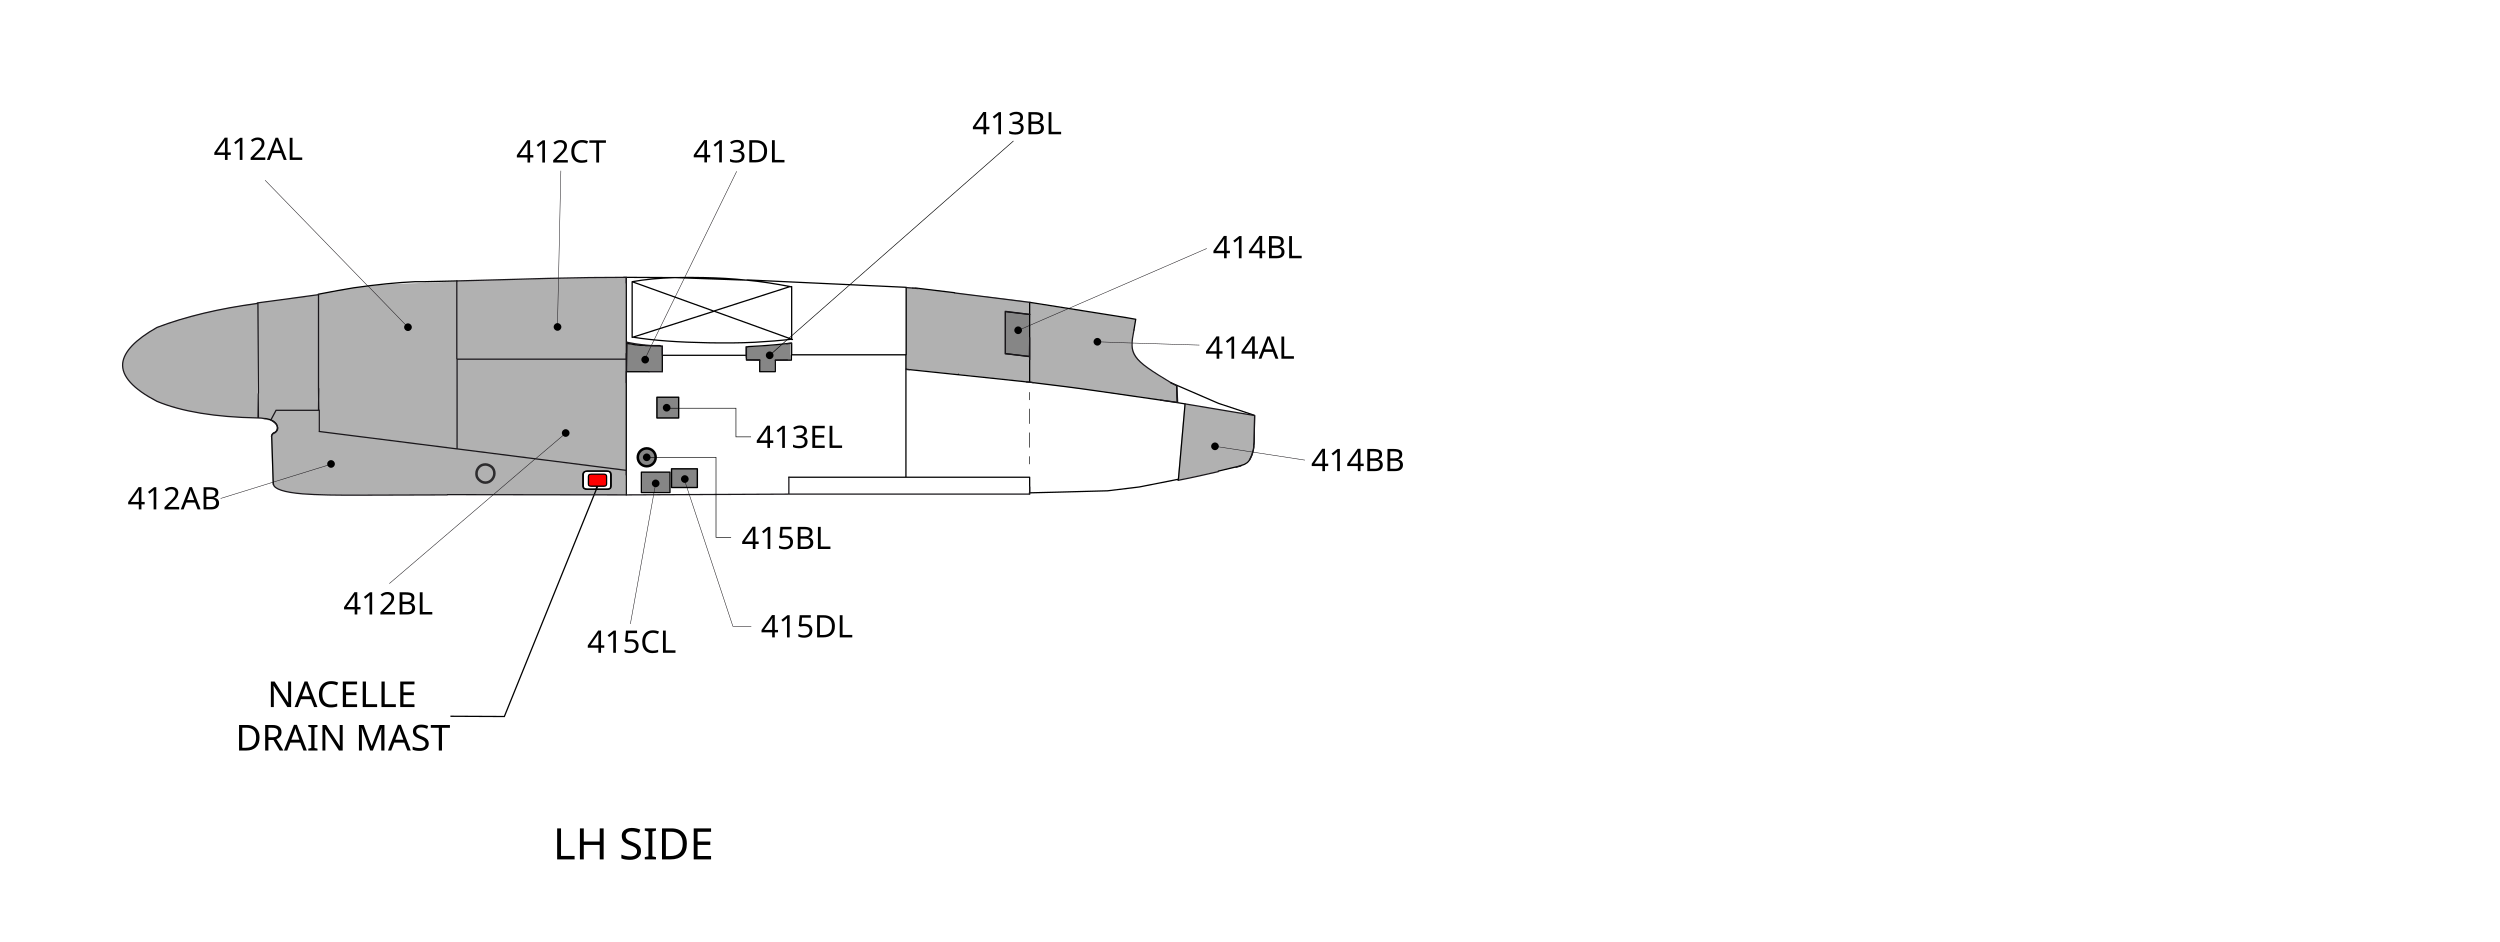
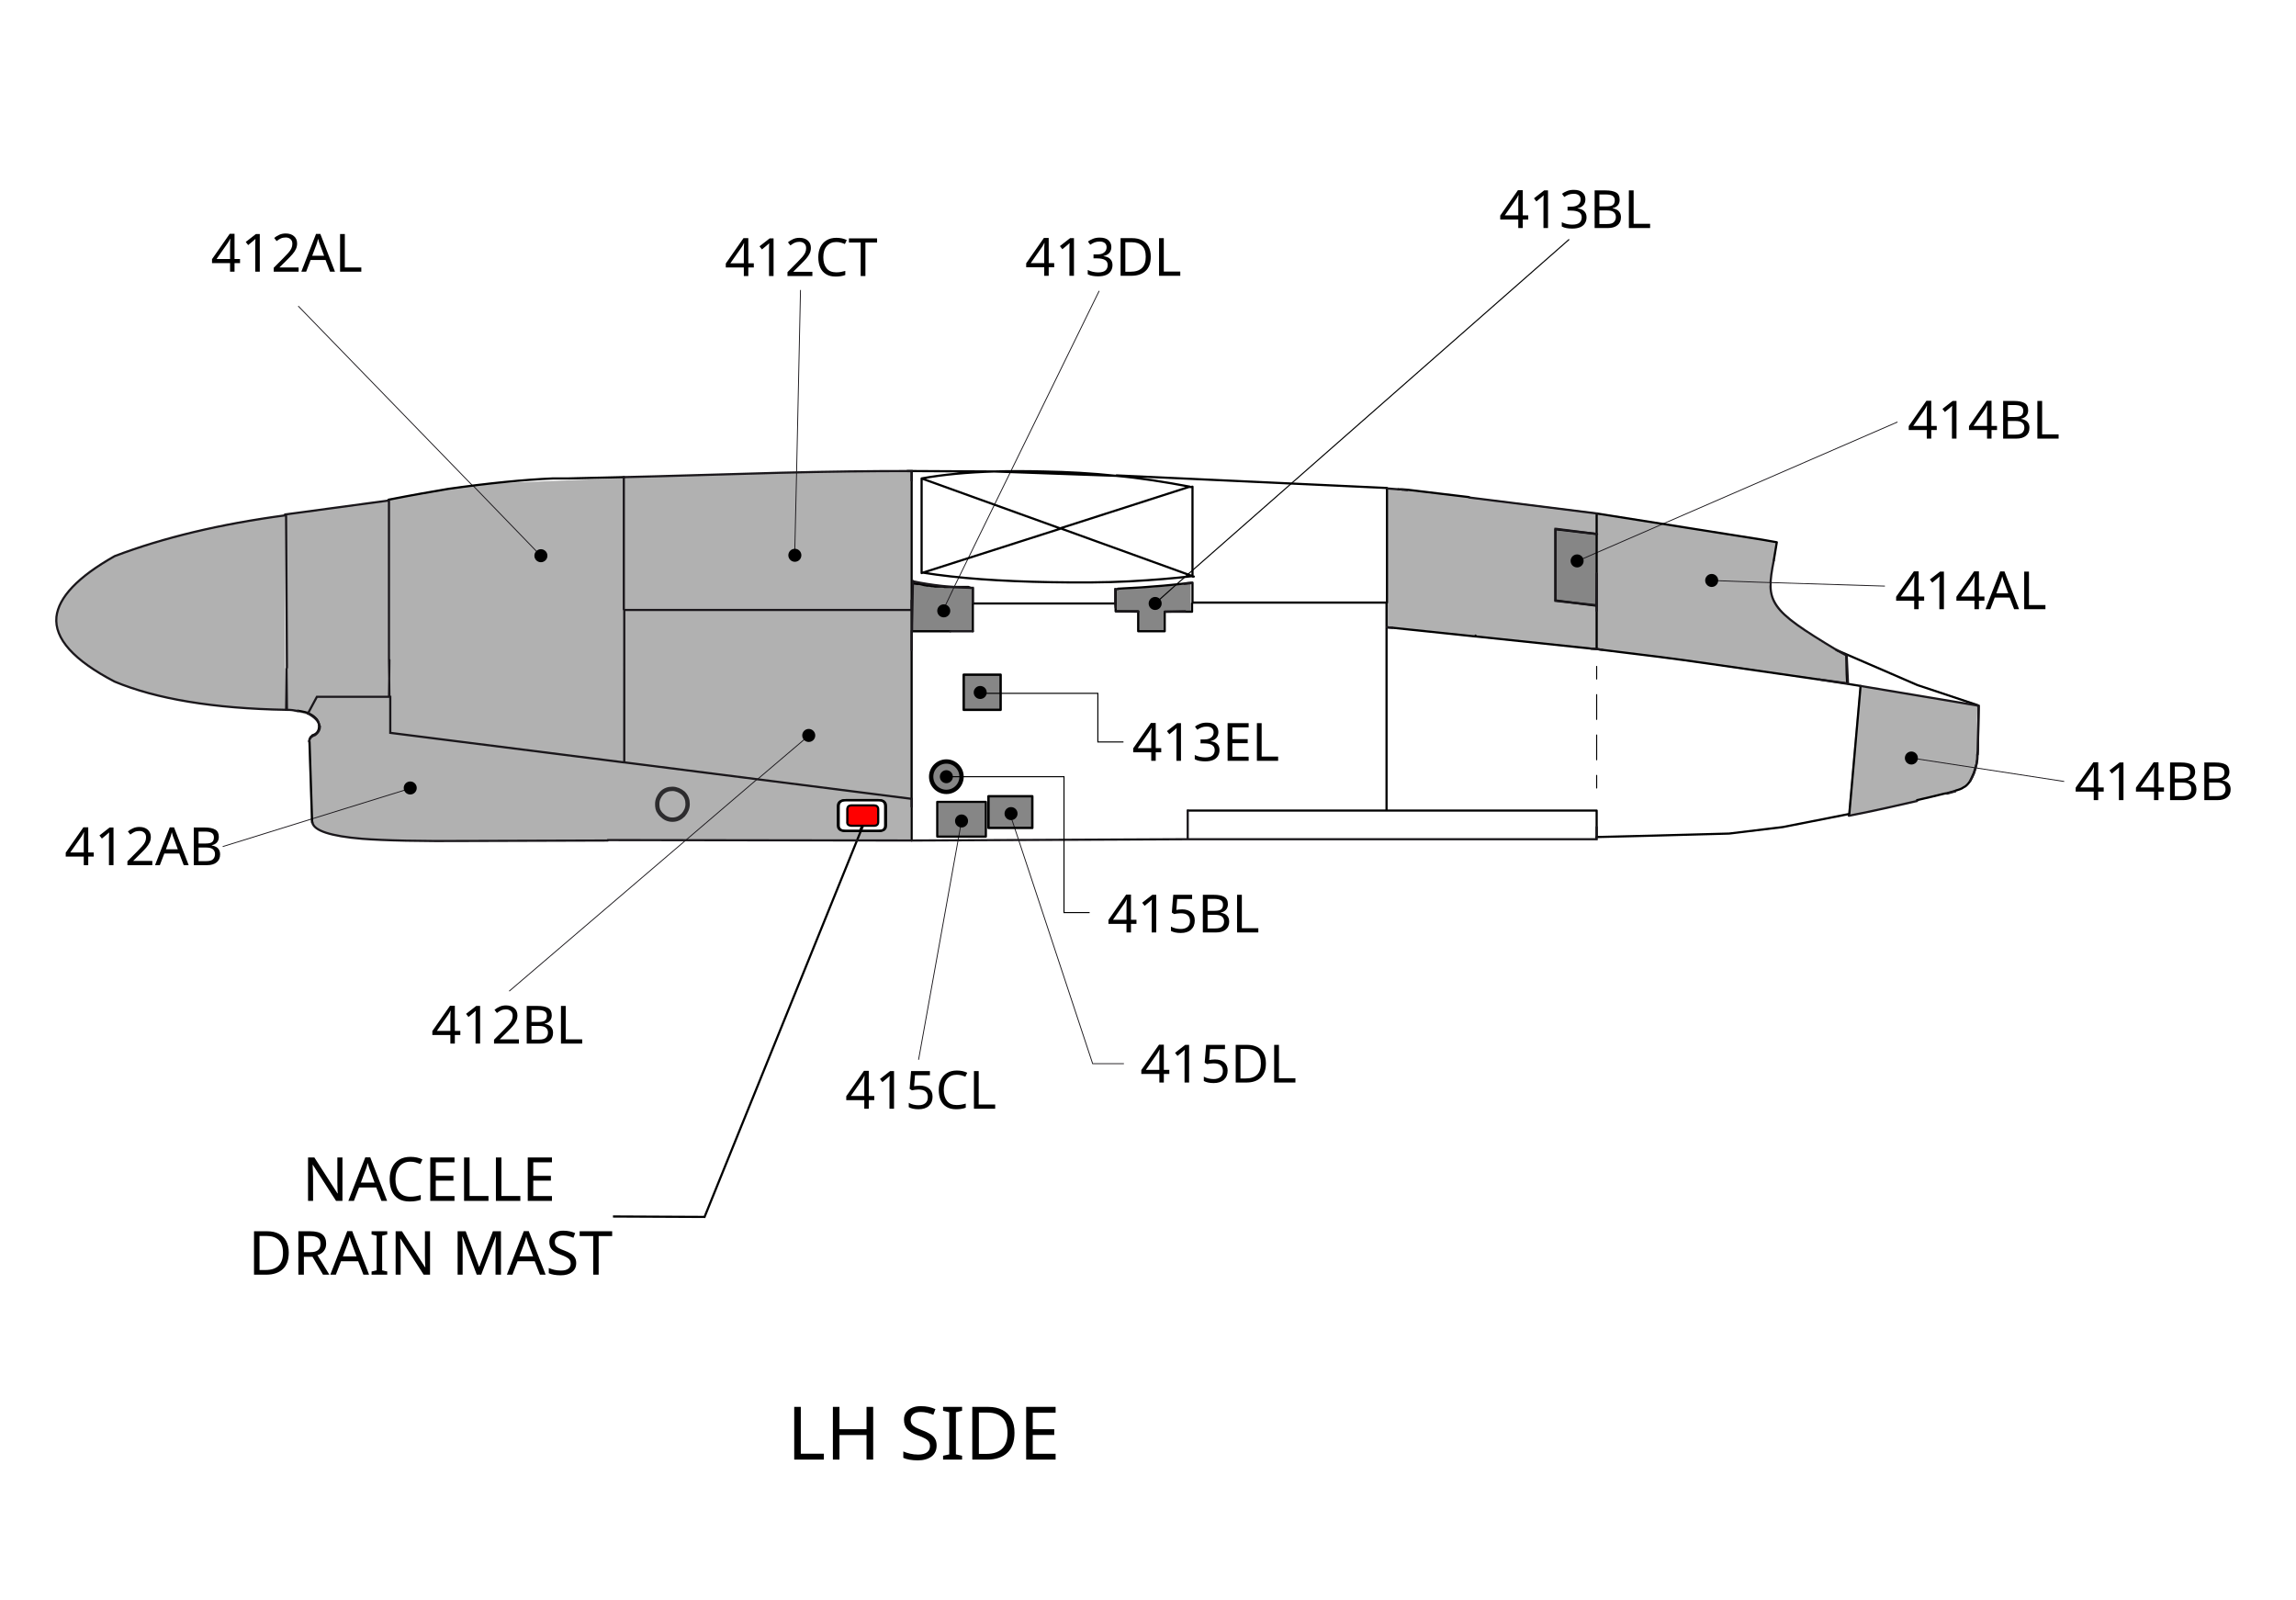
- <svg xmlns="http://www.w3.org/2000/svg" version="1.1" id="eng-lh-access" x="0px" y="0px" viewBox="0 0 978 368.5" style="enable-background:new 0 0 978 368.5;" xml:space="preserve">
-   <style type="text/css">
- 	.st0{fill-rule:evenodd;clip-rule:evenodd;fill:#B1B1B1;}
- 	.st1{fill-rule:evenodd;clip-rule:evenodd;fill:#868686;}
- 	.st2{fill:#868686;}
- 	.st3{fill:none;}
- 	.st4{fill:none;stroke:#1A171B;stroke-width:0.2;stroke-miterlimit:6.92;}
- 	.st5{font-family:'Tahoma';}
- 	.st6{font-size:12.135px;}
- 	.st7{fill-rule:evenodd;clip-rule:evenodd;fill:#FF0000;}
- 	.st8{fill:none;stroke:#000000;stroke-width:0.5;stroke-miterlimit:6.92;}
- 	.st9{font-size:14px;}
- 	.st10{fill:none;stroke:#000000;stroke-width:0.25;stroke-linecap:round;stroke-linejoin:round;stroke-miterlimit:3;}
- 	.st11{fill:none;stroke:#000000;stroke-width:0.5;stroke-linecap:round;stroke-linejoin:round;stroke-miterlimit:3;}
- 	.st12{fill:none;stroke:#1A171B;stroke-width:0.5;stroke-linecap:round;stroke-miterlimit:6.92;}
- 	.st13{fill:none;stroke:#000000;stroke-width:0.55;stroke-linecap:round;stroke-linejoin:round;stroke-miterlimit:3;}
- 	.st14{font-family:'Tahoma-Bold';}
- 	.st15{font-size:17px;}
- 	.st16{fill-rule:evenodd;clip-rule:evenodd;}
- 	.st17{fill:none;stroke:#2D2C2E;stroke-miterlimit:5;}
- 	.st18{fill:none;stroke:#000000;stroke-miterlimit:10;}
- 	.st19{fill:none;stroke:#000000;stroke-width:0.25;stroke-miterlimit:10;}
- </style>
+ <svg xmlns="http://www.w3.org/2000/svg" version="1.1" id="eng-lh-access" x="0px" y="0px" width="528.9px" height="368.5px" viewBox="0 0 528.9 368.5" style="enable-background:new 0 0 528.9 368.5;" xml:space="preserve">
  <g id="clp-hintergrund">
-     <path class="st0" d="M101,163.5l-0.4-45l23.9-3.2l-0.1,45.4h-16.6l-2.1,3.9c-1.5-0.4-2.4-0.6-2.8-0.6   C102.6,163.6,101.9,163.5,101,163.5z M48,142c0.5-4.5,4.9-9.2,13.4-14c11.3-4.3,24.4-7.4,39.2-9.4l0.1,44.9   C84,163.2,70.8,161,61.2,157C51.9,152,47.5,147,48,142z M178.6,175.6v-65.5L157,111c-4.4,0.1-8.8,0.4-13.1,0.9   c-6.6,0.7-13,1.8-19.2,3.2l0.1,45.4h0.1v8.3L178.6,175.6L178.6,175.6z" />
-     <path class="st0" d="M244.8,108.6c-7.3,0-16.1,0.1-26.5,0.3c-1.3,0-2.6,0.1-4,0.1c-14.8,0.4-26.8,0.8-35.8,1v30.5h66.3V108.6z    M178.6,140.5l-0.1,35.1l30.9,3.9l35.5,4.5v-43.5H178.6z M460.1,151c-5.4-2.9-9.4-5.5-12-7.6c-3.2-2.8-5-5.7-5.5-8.7v-0.3l1.7-9.5   l-41.6-6.5v31.2h0.2c17,2.1,36.2,4.7,57.6,7.9L460.1,151L460.1,151z M463.4,158l-2.7,29.9c7.8-1.6,14.9-3.2,21.2-4.8   c1.1-0.3,2.2-0.5,3.2-0.8c3.2-0.8,5-3.6,5.2-8.5l0.2-11.3L463.4,158L463.4,158z" />
-     <path class="st0" d="M124.7,168.6v-8.3h-16.8l-2.1,3.9c1.4,0.8,2.2,1.6,2.6,2.5c0.3,0.9,0,1.8-1,2.5c-0.8,0.3-1.2,0.7-1.4,1.3   l0.6,18v0.9c0.3,1.8,4.1,3.1,11.5,3.7c5.2,0.4,13.5,0.6,25,0.5h101.6v-9.8L124.7,168.6L124.7,168.6z M239,189.9   c0,0.9-0.5,1.3-1.6,1.3h-7.6c-1.1,0-1.7-0.4-1.7-1.3v-4.4c0-0.9,0.6-1.3,1.7-1.3h7.6c1.1,0,1.6,0.5,1.6,1.3V189.9z M402.8,139.3   h-0.2l-0.4-0.1l-0.6-0.1l-8.5-1v-16.5l8.9,1.1h0.2l0.5,0.1h0.1v-4.7l-44.8-5.5l-3.7-0.1v31.8l48.5,5.1v-0.2h-0.1v-9.9H402.8z    M256.9,155.4h8.5v8.1h-8.5V155.4z M262.2,192.7H262v0.1h-8.8v-0.1h-2.3v-8h11.2v8H262.2z M272.9,190.7h-10.1v-7.3h10.1V190.7z" />
-     <path class="st1" d="M256.8,155.4v8.2h8.6v-8.2H256.8z M254.7,135.3c-3.2-0.3-6.4-0.7-9.6-1.3v11.6H259v-10   C257.5,135.4,256.1,135.4,254.7,135.3L254.7,135.3z M305.8,134.8c-5,0.5-9.7,0.8-14,1v5.2l5.2,0.1v4.4h6.1V141h6.2v-6.5   C308.2,134.5,307,134.7,305.8,134.8L305.8,134.8z M250.8,184.7v7.9h11.3v-7.9H250.8z M262.7,183.3v7.2h10.2v-7.2H262.7z    M393.4,121.8v16.5l9.4,1.1l0.1-12.1l0.1-4.3L393.4,121.8z" />
-     <circle class="st2" cx="253" cy="178.9" r="3.5" />
+     <path style="fill-rule:evenodd;clip-rule:evenodd;fill:#B1B1B1;" d="M66,163.5l-0.4-45l23.9-3.2l-0.1,45.4H72.8l-2.1,3.9   c-1.5-0.4-2.4-0.6-2.8-0.6C67.6,163.6,66.9,163.5,66,163.5z M13,142c0.5-4.5,4.9-9.2,13.4-14c11.3-4.3,24.4-7.4,39.2-9.4l0.1,44.9   C49,163.2,35.8,161,26.2,157C16.9,152,12.5,147,13,142z M143.6,175.6v-65.5L122,111c-4.4,0.1-8.8,0.4-13.1,0.9   c-6.6,0.7-13,1.8-19.2,3.2l0.1,45.4h0.1v8.3L143.6,175.6L143.6,175.6z" />
+     <path style="fill-rule:evenodd;clip-rule:evenodd;fill:#B1B1B1;" d="M209.8,108.6c-7.3,0-16.1,0.1-26.5,0.3c-1.3,0-2.6,0.1-4,0.1   c-14.8,0.4-26.8,0.8-35.8,1v30.5h66.3V108.6z M143.6,140.5l-0.1,35.1l30.9,3.9l35.5,4.5v-43.5H143.6z M425.1,151   c-5.4-2.9-9.4-5.5-12-7.6c-3.2-2.8-5-5.7-5.5-8.7v-0.3l1.7-9.5l-41.6-6.5v31.2h0.2c17,2.1,36.2,4.7,57.6,7.9L425.1,151L425.1,151z    M428.4,158l-2.7,29.9c7.8-1.6,14.9-3.2,21.2-4.8c1.1-0.3,2.2-0.5,3.2-0.8c3.2-0.8,5-3.6,5.2-8.5l0.2-11.3L428.4,158L428.4,158z" />
+     <path style="fill-rule:evenodd;clip-rule:evenodd;fill:#B1B1B1;" d="M89.7,168.6v-8.3H72.9l-2.1,3.9c1.4,0.8,2.2,1.6,2.6,2.5   c0.3,0.9,0,1.8-1,2.5c-0.8,0.3-1.2,0.7-1.4,1.3l0.6,18v0.9c0.3,1.8,4.1,3.1,11.5,3.7c5.2,0.4,13.5,0.6,25,0.5h101.6v-9.8   L89.7,168.6L89.7,168.6z M204,189.9c0,0.9-0.5,1.3-1.6,1.3h-7.6c-1.1,0-1.7-0.4-1.7-1.3v-4.4c0-0.9,0.6-1.3,1.7-1.3h7.6   c1.1,0,1.6,0.5,1.6,1.3V189.9z M367.8,139.3h-0.2l-0.4-0.1l-0.6-0.1l-8.5-1v-16.5l8.9,1.1h0.2l0.5,0.1h0.1v-4.7l-44.8-5.5l-3.7-0.1   v31.8l48.5,5.1v-0.2h-0.1v-9.9H367.8z M221.9,155.4h8.5v8.1h-8.5V155.4z M227.2,192.7H227v0.1h-8.8v-0.1h-2.3v-8h11.2v8H227.2z    M237.9,190.7h-10.1v-7.3h10.1V190.7z" />
+     <path style="fill-rule:evenodd;clip-rule:evenodd;fill:#868686;" d="M221.8,155.4v8.2h8.6v-8.2H221.8z M219.7,135.3   c-3.2-0.3-6.4-0.7-9.6-1.3v11.6H224v-10C222.5,135.4,221.1,135.4,219.7,135.3L219.7,135.3z M270.8,134.8c-5,0.5-9.7,0.8-14,1v5.2   l5.2,0.1v4.4h6.1V141h6.2v-6.5C273.2,134.5,272,134.7,270.8,134.8L270.8,134.8z M215.8,184.7v7.9h11.3v-7.9H215.8z M227.7,183.3   v7.2h10.2v-7.2H227.7z M358.4,121.8v16.5l9.4,1.1l0.1-12.1l0.1-4.3L358.4,121.8z" />
+     <circle style="fill:#868686;" cx="218" cy="178.9" r="3.5" />
  </g>
  <g id="clp-413el">
-     <path id="clp-413el-hl" class="st3" d="M330.1,182.1h-36.5c-2.5,0-4.5-2-4.5-4.5v-13c0-2.5,2-4.5,4.5-4.5h36.5c2.5,0,4.5,2,4.5,4.5   v13C334.5,180.1,332.5,182.1,330.1,182.1z M256.8,155.4v8.2h8.6v-8.2H256.8z" />
+     <path id="clp-413el-hl" style="fill:none;" d="M295.1,182.1h-36.5c-2.5,0-4.5-2-4.5-4.5v-13c0-2.5,2-4.5,4.5-4.5h36.5   c2.5,0,4.5,2,4.5,4.5v13C299.5,180.1,297.5,182.1,295.1,182.1z M221.8,155.4v8.2h8.6v-8.2H221.8z" />
  </g>
  <g id="clp-413dl">
-     <path id="clp-413dl-hl" class="st3" d="M305.5,70.5H269c-2.5,0-4.5-2-4.5-4.5V53c0-2.5,2-4.5,4.5-4.5h36.5c2.5,0,4.5,2,4.5,4.5v13   C310,68.5,308,70.5,305.5,70.5z M254.7,135.3c-3.2-0.3-6.4-0.7-9.6-1.3v11.6H259v-10C257.5,135.4,256.1,135.4,254.7,135.3z" />
+     <path id="clp-413dl-hl" style="fill:none;" d="M270.5,70.5H234c-2.5,0-4.5-2-4.5-4.5V53c0-2.5,2-4.5,4.5-4.5h36.5   c2.5,0,4.5,2,4.5,4.5v13C275,68.5,273,70.5,270.5,70.5z M219.7,135.3c-3.2-0.3-6.4-0.7-9.6-1.3v11.6H224v-10   C222.5,135.4,221.1,135.4,219.7,135.3z" />
  </g>
  <g id="clp-413bl">
-     <path id="clp-413bl-hl" class="st3" d="M414.3,58.5h-36.5c-2.5,0-4.5-2-4.5-4.5V41c0-2.5,2-4.5,4.5-4.5h36.5c2.5,0,4.5,2,4.5,4.5   v13C418.8,56.5,416.7,58.5,414.3,58.5z M305.8,134.8c-5,0.5-9.7,0.8-14,1v5.2l5.2,0.1v4.4h6.1V141h6.2v-6.5   C308.2,134.5,307,134.7,305.8,134.8L305.8,134.8z" />
+     <path id="clp-413bl-hl" style="fill:none;" d="M379.3,58.5h-36.5c-2.5,0-4.5-2-4.5-4.5V41c0-2.5,2-4.5,4.5-4.5h36.5   c2.5,0,4.5,2,4.5,4.5v13C383.8,56.5,381.7,58.5,379.3,58.5z M270.8,134.8c-5,0.5-9.7,0.8-14,1v5.2l5.2,0.1v4.4h6.1V141h6.2v-6.5   C273.2,134.5,272,134.7,270.8,134.8L270.8,134.8z" />
  </g>
  <g id="clp-415cl">
-     <path id="clp-415cl-hl" class="st3" d="M261.6,263.4h-36.5c-2.5,0-4.5-2-4.5-4.5v-13c0-2.5,2-4.5,4.5-4.5h36.5c2.5,0,4.5,2,4.5,4.5   v13C266.1,261.4,264.1,263.4,261.6,263.4z M250.8,184.7v7.9h11.3v-7.9H250.8z" />
+     <path id="clp-415cl-hl" style="fill:none;" d="M226.6,263.4h-36.5c-2.5,0-4.5-2-4.5-4.5v-13c0-2.5,2-4.5,4.5-4.5h36.5   c2.5,0,4.5,2,4.5,4.5v13C231.1,261.4,229.1,263.4,226.6,263.4z M215.8,184.7v7.9h11.3v-7.9H215.8z" />
  </g>
  <g id="clp-415dl">
-     <path id="clp-415dl-hl" class="st3" d="M332.7,256.7h-36.5c-2.5,0-4.5-2-4.5-4.5v-13c0-2.5,2-4.5,4.5-4.5h36.5c2.5,0,4.5,2,4.5,4.5   v13C337.2,254.7,335.2,256.7,332.7,256.7z M262.7,183.3v7.2h10.2v-7.2H262.7z" />
+     <path id="clp-415dl-hl" style="fill:none;" d="M297.7,256.7h-36.5c-2.5,0-4.5-2-4.5-4.5v-13c0-2.5,2-4.5,4.5-4.5h36.5   c2.5,0,4.5,2,4.5,4.5v13C302.2,254.7,300.2,256.7,297.7,256.7z M227.7,183.3v7.2h10.2v-7.2H227.7z" />
  </g>
  <g id="clp-412bl">
-     <path id="clp-412bl-hl" class="st3" d="M168.9,247.1h-36.5c-2.5,0-4.5-2-4.5-4.5v-13c0-2.5,2-4.5,4.5-4.5h36.5c2.5,0,4.5,2,4.5,4.5   v13C173.3,245.1,171.3,247.1,168.9,247.1z M178.6,140.5l-0.1,35.1l30.9,3.9l35.5,4.5v-43.5H178.6L178.6,140.5z" />
+     <path id="clp-412bl-hl" style="fill:none;" d="M133.9,247.1H97.4c-2.5,0-4.5-2-4.5-4.5v-13c0-2.5,2-4.5,4.5-4.5h36.5   c2.5,0,4.5,2,4.5,4.5v13C138.3,245.1,136.3,247.1,133.9,247.1z M143.6,140.5l-0.1,35.1l30.9,3.9l35.5,4.5v-43.5H143.6L143.6,140.5z   " />
  </g>
  <g id="clp-414bl">
-     <path id="clp-414bl-hl" class="st3" d="M508.4,107.1h-36.5c-2.5,0-4.5-2-4.5-4.5v-13c0-2.5,2-4.5,4.5-4.5h36.5c2.5,0,4.5,2,4.5,4.5   v13C512.9,105.1,510.8,107.1,508.4,107.1L508.4,107.1z M393.4,121.8v16.5l9.4,1.1l0.1-12.1l0.1-4.3L393.4,121.8z" />
+     <path id="clp-414bl-hl" style="fill:none;" d="M473.4,107.1h-36.5c-2.5,0-4.5-2-4.5-4.5v-13c0-2.5,2-4.5,4.5-4.5h36.5   c2.5,0,4.5,2,4.5,4.5v13C477.9,105.1,475.8,107.1,473.4,107.1L473.4,107.1z M358.4,121.8v16.5l9.4,1.1l0.1-12.1l0.1-4.3   L358.4,121.8z" />
  </g>
  <g id="clp-414al">
-     <path id="clp-414al-hl" class="st3" d="M506,147h-36.5c-2.5,0-4.5-2-4.5-4.5v-13c0-2.5,2-4.5,4.5-4.5H506c2.5,0,4.5,2,4.5,4.5v13   C510.5,145,508.5,147,506,147z M460.1,151c-5.4-2.9-9.4-5.5-12-7.6c-3.2-2.8-5-5.7-5.5-8.7v-0.3l1.7-9.5l-41.6-6.5v31.2h0.2   c17,2.1,36.2,4.7,57.6,7.9L460.1,151L460.1,151z" />
+     <path id="clp-414al-hl" style="fill:none;" d="M471,147h-36.5c-2.5,0-4.5-2-4.5-4.5v-13c0-2.5,2-4.5,4.5-4.5H471   c2.5,0,4.5,2,4.5,4.5v13C475.5,145,473.5,147,471,147z M425.1,151c-5.4-2.9-9.4-5.5-12-7.6c-3.2-2.8-5-5.7-5.5-8.7v-0.3l1.7-9.5   l-41.6-6.5v31.2h0.2c17,2.1,36.2,4.7,57.6,7.9L425.1,151L425.1,151z" />
  </g>
  <g id="clp-414bb">
-     <path id="clp-414bb-hl" class="st3" d="M548.3,190.9h-36.5c-2.5,0-4.5-2-4.5-4.5v-13c0-2.5,2-4.5,4.5-4.5h36.5c2.5,0,4.5,2,4.5,4.5   v13C552.8,188.9,550.8,190.9,548.3,190.9z M463.4,158l-2.7,29.9c7.8-1.6,14.9-3.2,21.2-4.8c1.1-0.3,2.2-0.5,3.2-0.8   c3.2-0.8,5-3.6,5.2-8.5l0.2-11.3L463.4,158L463.4,158z" />
+     <path id="clp-414bb-hl" style="fill:none;" d="M513.3,190.9h-36.5c-2.5,0-4.5-2-4.5-4.5v-13c0-2.5,2-4.5,4.5-4.5h36.5   c2.5,0,4.5,2,4.5,4.5v13C517.8,188.9,515.8,190.9,513.3,190.9z M428.4,158l-2.7,29.9c7.8-1.6,14.9-3.2,21.2-4.8   c1.1-0.3,2.2-0.5,3.2-0.8c3.2-0.8,5-3.6,5.2-8.5l0.2-11.3L428.4,158L428.4,158z" />
  </g>
  <g id="clp-412ct">
-     <path id="clp-412ct-hl" class="st3" d="M237,70.8h-36.5c-2.5,0-4.5-2-4.5-4.5v-13c0-2.5,2-4.5,4.5-4.5H237c2.5,0,4.5,2,4.5,4.5v13   C241.5,68.8,239.5,70.8,237,70.8z M244.8,108.6c-7.3,0-16.1,0.1-26.5,0.3c-1.3,0-2.6,0.1-4,0.1c-14.8,0.4-26.8,0.8-35.8,1v30.5   h66.3C244.8,140.5,244.8,108.6,244.8,108.6z" />
+     <path id="clp-412ct-hl" style="fill:none;" d="M202,70.8h-36.5c-2.5,0-4.5-2-4.5-4.5v-13c0-2.5,2-4.5,4.5-4.5H202   c2.5,0,4.5,2,4.5,4.5v13C206.5,68.8,204.5,70.8,202,70.8z M209.8,108.6c-7.3,0-16.1,0.1-26.5,0.3c-1.3,0-2.6,0.1-4,0.1   c-14.8,0.4-26.8,0.8-35.8,1v30.5h66.3V108.6z" />
  </g>
  <g id="clp-412at">
-     <path id="clp-412at-hl" class="st3" d="M101,163.5l-0.4-45l23.9-3.2l-0.1,45.4h-16.6l-2.1,3.9c-1.5-0.4-2.4-0.6-2.8-0.6   C102.6,163.6,101.9,163.5,101,163.5z" />
+     <path id="clp-412at-hl" style="fill:none;" d="M66,163.5l-0.4-45l23.9-3.2l-0.1,45.4H72.8l-2.1,3.9c-1.5-0.4-2.4-0.6-2.8-0.6   C67.6,163.6,66.9,163.5,66,163.5z" />
  </g>
  <g id="clp-411al">
-     <path id="clp-411al-hl" class="st3" d="M48,142c0.5-4.5,4.9-9.2,13.4-14c11.3-4.3,24.4-7.4,39.2-9.4l0.1,44.9   C84,163.2,70.8,161,61.2,157C51.9,152,47.5,147,48,142z" />
+     <path id="clp-411al-hl" style="fill:none;" d="M13,142c0.5-4.5,4.9-9.2,13.4-14c11.3-4.3,24.4-7.4,39.2-9.4l0.1,44.9   C49,163.2,35.8,161,26.2,157C16.9,152,12.5,147,13,142z" />
  </g>
  <g id="clp-412al">
-     <path id="clp-412al-hl" class="st3" d="M118,69.2H81.4c-2.5,0-4.5-2-4.5-4.5v-13c0-2.5,2-4.5,4.5-4.5H118c2.5,0,4.5,2,4.5,4.5v13   C122.5,67.2,120.4,69.2,118,69.2z M178.6,175.6v-65.5L157,111c-4.4,0.1-8.8,0.4-13.1,0.9c-6.6,0.7-13,1.8-19.2,3.2l0.1,45.4h0.1   v8.3L178.6,175.6L178.6,175.6z" />
+     <path id="clp-412al-hl" style="fill:none;" d="M83,69.2H46.4c-2.5,0-4.5-2-4.5-4.5v-13c0-2.5,2-4.5,4.5-4.5H83c2.5,0,4.5,2,4.5,4.5   v13C87.5,67.2,85.4,69.2,83,69.2z M143.6,175.6v-65.5L122,111c-4.4,0.1-8.8,0.4-13.1,0.9c-6.6,0.7-13,1.8-19.2,3.2l0.1,45.4h0.1   v8.3L143.6,175.6L143.6,175.6z" />
  </g>
  <g id="clp-nac-drain-ext">
-     <path id="clp-nac-drain-ext-hl" class="st3" d="M172.3,300.3H91.7c-2.5,0-4.5-2-4.5-4.5v-31c0-2.5,2-4.5,4.5-4.5h80.5   c2.5,0,4.5,2,4.5,4.5v31C176.7,298.3,174.7,300.3,172.3,300.3z M237.9,191.3H229c-0.5,0-1-0.4-1-1v-4.9c0-0.5,0.4-1,1-1h8.9   c0.5,0,1,0.4,1,1v4.9C238.9,190.8,238.5,191.3,237.9,191.3z" />
+     <path id="clp-nac-drain-ext-hl" style="fill:none;" d="M137.3,300.3H56.7c-2.5,0-4.5-2-4.5-4.5v-31c0-2.5,2-4.5,4.5-4.5h80.5   c2.5,0,4.5,2,4.5,4.5v31C141.7,298.3,139.7,300.3,137.3,300.3z M202.9,191.3H194c-0.5,0-1-0.4-1-1v-4.9c0-0.5,0.4-1,1-1h8.9   c0.5,0,1,0.4,1,1v4.9C203.9,190.8,203.5,191.3,202.9,191.3z" />
  </g>
  <g id="clp-414at">
-     <path id="clp-414at-hl" class="st3" d="M402.8,139.3h-0.2l-0.4-0.1l-0.6-0.1l-8.5-1v-16.5l8.9,1.1h0.2l0.5,0.1h0.1v-4.7l-44.8-5.5   l-3.7-0.1v31.8l48.5,5.1v-0.2h-0.1v-9.9H402.8z" />
+     <path id="clp-414at-hl" style="fill:none;" d="M367.8,139.3h-0.2l-0.4-0.1l-0.6-0.1l-8.5-1v-16.5l8.9,1.1h0.2l0.5,0.1h0.1v-4.7   l-44.8-5.5l-3.7-0.1v31.8l48.5,5.1v-0.2h-0.1v-9.9H367.8z" />
  </g>
  <g id="clp-415bl">
-     <path id="clp-415bl-hl" class="st3" d="M325,221.7h-36.5c-2.5,0-4.5-2-4.5-4.5v-13c0-2.5,2-4.5,4.5-4.5H325c2.5,0,4.5,2,4.5,4.5v13   C329.5,219.7,327.4,221.7,325,221.7z M256.5,178.9c0,1.9-1.6,3.5-3.5,3.5s-3.5-1.6-3.5-3.5s1.6-3.5,3.5-3.5S256.5,177,256.5,178.9z   " />
+     <path id="clp-415bl-hl" style="fill:none;" d="M290,221.7h-36.5c-2.5,0-4.5-2-4.5-4.5v-13c0-2.5,2-4.5,4.5-4.5H290   c2.5,0,4.5,2,4.5,4.5v13C294.5,219.7,292.4,221.7,290,221.7z M221.5,178.9c0,1.9-1.6,3.5-3.5,3.5s-3.5-1.6-3.5-3.5s1.6-3.5,3.5-3.5   S221.5,177,221.5,178.9z" />
  </g>
  <g id="clp-412ab">
-     <path id="clp-412ab-hl" class="st3" d="M85.4,206.2H48.8c-2.5,0-4.5-2-4.5-4.5v-13c0-2.5,2-4.5,4.5-4.5h36.5c2.5,0,4.5,2,4.5,4.5   v13C89.9,204.2,87.9,206.2,85.4,206.2z M124.7,168.6v-8.3h-16.8l-2.1,3.9c1.4,0.8,2.2,1.6,2.6,2.5c0.3,0.9,0,1.8-1,2.5   c-0.8,0.3-1.2,0.7-1.4,1.3l0.6,18v0.9c0.3,1.8,4.1,3.1,11.5,3.7c5.2,0.4,13.5,0.6,25,0.5h101.6v-9.8L124.7,168.6L124.7,168.6z    M239,189.9c0,0.9-0.5,1.3-1.6,1.3h-7.6c-1.1,0-1.7-0.4-1.7-1.3v-4.4c0-0.9,0.6-1.3,1.7-1.3h7.6c1.1,0,1.6,0.5,1.6,1.3V189.9z" />
+     <path id="clp-412ab-hl" style="fill:none;" d="M50.4,206.2H13.8c-2.5,0-4.5-2-4.5-4.5v-13c0-2.5,2-4.5,4.5-4.5h36.5   c2.5,0,4.5,2,4.5,4.5v13C54.9,204.2,52.9,206.2,50.4,206.2z M89.7,168.6v-8.3H72.9l-2.1,3.9c1.4,0.8,2.2,1.6,2.6,2.5   c0.3,0.9,0,1.8-1,2.5c-0.8,0.3-1.2,0.7-1.4,1.3l0.6,18v0.9c0.3,1.8,4.1,3.1,11.5,3.7c5.2,0.4,13.5,0.6,25,0.5h101.6v-9.8   L89.7,168.6L89.7,168.6z M204,189.9c0,0.9-0.5,1.3-1.6,1.3h-7.6c-1.1,0-1.7-0.4-1.7-1.3v-4.4c0-0.9,0.6-1.3,1.7-1.3h7.6   c1.1,0,1.6,0.5,1.6,1.3V189.9z" />
  </g>
  <g id="clp-system">
-     <path class="st4" d="M106.9,188.6L86.3,195 M128.2,182l1.3-0.4 M128.2,182l-21.3,6.6" />
-     <text transform="matrix(1 0 0 1 49.89 199.276)" class="st5 st6">412AB</text>
-     <path class="st4" d="M158.6,127l1,1 M144,111.9l14.6,15.1 M103.7,70.5l40.2,41.4" />
-     <text transform="matrix(1 0 0 1 83.59 62.575)" class="st5 st6">412AL</text>
-     <path class="st4" d="M218.1,126.2v1.4 M218.5,108.8l-0.4,17.4 M219.4,66.8l-0.9,42" />
-     <text transform="matrix(1 0 0 1 201.941 63.575)" class="st5 st6">412CT</text>
-     <path class="st4" d="M220.3,170.3l1-0.9 M209.5,179.4l-57.2,48.9 M220.3,170.3l-10.7,9.1" />
-     <text transform="matrix(1 0 0 1 134.34 240.375)" class="st5 st6">412BL</text>
-     <path class="st7" d="M233.4,190.2l0.3-0.8L233.4,190.2h-2.3c-0.8,0-1.1-0.3-1.1-0.9v-2.9c0-0.6,0.4-0.9,1.1-0.9h5.1   c0.7,0,1.1,0.3,1.1,0.9v2.9c0,0.6-0.4,0.9-1.1,0.9H233.4z" />
-     <path class="st8" d="M233.3,191.4l-36,88.9l-21.1-0.1 M233.3,191.4h4.2c1.1,0,1.6-0.4,1.6-1.3v-4.4c0-0.9-0.5-1.4-1.6-1.4h-7.6   c-1.1,0-1.7,0.5-1.7,1.4v4.4c0,0.9,0.6,1.3,1.7,1.3H233.3l0.5-1.2" />
-     <text transform="matrix(1 0 0 1 104.603 276.608)" class="st5 st9">NACELLE</text>
-     <text transform="matrix(1 0 0 1 92.158 293.608)" class="st5 st9">DRAIN MAST</text>
-     <path class="st7" d="M231.3,190.2c-0.8,0-1.1-0.3-1.1-0.9v-2.9c0-0.6,0.4-0.9,1.1-0.9h5c0.7,0,1,0.3,1,0.9v2.9c0,0.6-0.4,0.9-1,0.9   H231.3z" />
-     <path class="st8" d="M231.3,190.2h5c0.7,0,1-0.3,1-0.9v-2.9c0-0.6-0.4-0.9-1-0.9h-5c-0.8,0-1.1,0.3-1.1,0.9v2.9   C230.1,189.9,230.5,190.2,231.3,190.2z" />
-     <path class="st4" d="M254.8,135.2L288.2,67 M253,139l-0.6,1.2 M254.8,135.2L253,139" />
-     <text transform="matrix(1 0 0 1 271.14 63.526)" class="st5 st6">413DL</text>
-     <path class="st10" d="M305.9,134.7l90.5-79.5 M302.1,138.1l-1,0.9 M302.1,138.1l3.8-3.4" />
-     <text transform="matrix(1 0 0 1 380.34 52.526)" class="st5 st6">413BL</text>
-     <path class="st4" d="M440,134.1l-10.7-0.4 M440,134.1l29.2,0.9" />
-     <text transform="matrix(1 0 0 1 471.54 140.326)" class="st5 st6">414AL</text>
-     <path class="st4" d="M402.8,127.3l69.3-30.1 M399.6,128.7l-1.3,0.5 M399.6,128.7l3.2-1.4" />
-     <text transform="matrix(1 0 0 1 474.44 101.026)" class="st5 st6">414BL</text>
-     <path class="st4" d="M510.5,180l-35.2-5.4" />
-     <text transform="matrix(1 0 0 1 512.9 184.3)" class="st5 st6">414BB</text>
-     <path class="st4" d="M256.5,189.1l-9.9,55" />
-     <text transform="matrix(1 0 0 1 229.691 255.375)" class="st5 st6">415CL</text>
-     <text transform="matrix(1 0 0 1 290.09 214.776)" class="st5 st6">415BL</text>
-     <path class="st4" d="M313.4,206.1" />
-     <text transform="matrix(1 0 0 1 295.793 175.244)" class="st5 st6">413EL</text>
-     <path class="st4" d="M268.2,189.1l-0.2-0.5 M267.6,187.4l0.4,1.2 M268.2,189.1l18.5,55.9h7.2" />
-     <text transform="matrix(1 0 0 1 297.661 249.345)" class="st5 st6">415DL</text>
-     <path class="st11" d="M245,110.8v-2.3h-1 M264,108.6l28.1,1c-5.6-0.6-11.2-0.9-16.7-1C271.4,108.5,267.6,108.5,264,108.6z    M245,108.5l19,0.1c-6.2,0.2-11.7,0.7-16.7,1.6l31.9,11.5l29.9-9.6c-5.8-1.1-11.5-2-17-2.5 M258.6,135.4l-0.3-0.1l-0.2-0.1h-5.5   l-0.5-0.1h-1.7l-0.5-0.1h-0.3l-0.5-0.1h-0.5l-0.5-0.1H248l-1.2-0.3h-0.5l-0.8-0.1 M259.1,139h32.8 M292.5,135.6   c1.7-0.1,3.5-0.2,5.4-0.3l5.1-0.4c1-0.1,2.1-0.2,3.1-0.3l1.8-0.2c0.6-0.1,1.2-0.2,1.8-0.2v4.6h44.8v-26.4l-62.3-2.9 M259.1,145.4   v-9.9 M247.3,110.3V132l0.3-0.1l31.6-10.1 M245,140.5v-29.7 M245.1,145.4H245v4.4 M245.1,145.4h8.8 M245,145.4v-4.9 M245,185.7v-36    M247.6,131.9c8,1.3,17.9,2,29.6,2.2c6.1,0.1,12.1,0.1,18-0.2c5.5-0.3,10.3-0.7,14.5-1.2l-30.4-11 M357.1,112.7h0.9l1.2,0.1   l14.2,1.7 M403,118.3l37.9,6l3.4,0.6 M458,149.7l2.3,1l16.4,7.1l13.8,4.6 M490.8,162.6l-0.2,10.3l-0.1,0.9v1.1l-0.1,0.6l-0.1,0.5   l-0.6,2l-0.8,1.8c-0.2,0.3-0.4,0.6-0.7,0.9c-0.2,0.2-0.5,0.5-0.8,0.6c-0.5,0.4-1.2,0.6-1.9,0.8l-0.2,0.1l-1.8,0.5l-0.6,0.1   c-2,0.5-4.1,1-6.3,1.5 M460.9,187.8v-0.3l-15.2,3l-12.4,1.5l-18.4,0.5l-12.1,0.3l-0.1,0.4 M106.9,189.4l-0.6-18.6 M106.3,170.4   c0-0.1,0.1-0.2,0.1-0.3l0.2-0.4l0.2-0.1l0.1-0.2l0.5-0.2c0.8-0.4,1.1-1.1,1.1-2c0-0.7-0.3-1.4-0.9-1.9c-0.5-0.5-1.1-0.8-1.7-1.1   c-1-0.3-1.8-0.4-2.3-0.5 M124.5,115.1c5.6-1.1,10.2-1.9,13.8-2.5c9.2-1.3,17.2-2.1,24.1-2.4h3.6l12.8-0.3 M354.4,112.5h0.1    M309.2,112.2l0.5-0.1v20.7h0.3 M309.6,139v1.9h-6.3v4.5h-6.1v-4.6H292V139h-0.1 M292,139v-3.3 M354.5,144.5l1.3,0.1l19.1,2v-0.2    M354.4,139v5.5h0.1 M402.8,118.3v31.2l1.4,0.2l13,1.6c3.8,0.5,7.7,1,11.7,1.6l25,3.6l6.6,1v-0.1l-0.1-2.1l-0.1-4.5 M393.3,121.9   L393.3,121.9l9.5,1.1 M402.7,139.4h0.1 M401.5,149.4l1.3,0.1 M375,146.6l26.6,2.8 M393.3,121.9v16.4l9.3,1.2 M444.3,124.9l-0.7,4.2    M463.6,158l-2.6,29.5 M460.5,157.5l3.1,0.5 M490.8,162.6l-0.3-0.1 M354.4,144.5v42.2h48.4v6.1h-0.1 M354.4,186.7h-45.8    M262.1,184.7h-11.2v8h11.2V184.7z M245,193.6v-7.9" />
-     <path class="st12" d="M244,108.5h1v2.2 M245.3,133.9c4.3,0.9,8.8,1.4,13.3,1.5h0.5v3.5 M291.9,139v-3.3h0.6 M245,140.5v-2.2    M245.1,145.4v-4.9 M245,149.7v-4.4 M253.9,145.4h5.2 M245,140.5h-66.2v35.1L245,184v1.8 M245.1,144.2l0.2-10.4 M244,108.5   c-8.1,0-17.9,0.1-29.5,0.4c-14.8,0.4-26.8,0.8-35.8,1v30.5 M354.5,112.5l2.6,0.2 M358,112.8h0.2l1,0.1 M373.5,114.6l29.6,3.7h-0.2    M490.5,162.5h0.3 M490.3,176c-0.3,1.6-0.8,2.9-1.5,3.9 M476.6,184.5c-4.8,1.1-10,2.3-15.7,3.4 M402.8,193.2v0.1h-94.2l-63.6,0.3   l-70-0.1 M175,193.6l-31.6,0.1c-11.5,0.1-19.8-0.1-25-0.5c-7.3-0.6-11.1-1.9-11.4-3.7v-0.1 M106.2,170.8v-0.1c0-0.1,0-0.2,0.1-0.2    M108.6,167.3c0-0.2,0-0.3-0.1-0.5c-0.3-0.9-1.2-1.7-2.6-2.5 M103.7,163.8c-0.2,0-0.4-0.1-0.5-0.1c-0.5-0.1-1.2-0.2-2.1-0.2   l-0.1-9.6l-0.1,9.6C84.2,163.2,71,161,61.4,157c-9.4-4.9-13.9-9.9-13.4-14.9c0.5-4.5,4.9-9.2,13.4-14c11.3-4.3,24.4-7.4,39.3-9.4   v-0.2l23.7-3.2h0.2V152l0.1,8.5 M308,140.8l-4.7,0.1 M297.2,140.9l-5.1-0.1 M292,140l-0.1-1 M307.8,134.5c0.6-0.1,1.2-0.1,1.8-0.2    M354.5,144.5l1.3,0.1 M354.5,144.5v-0.2 M402.8,149.5h0.2c0.4,0.1,0.8,0.1,1.2,0.2 M454,156.5l6.6,0.9h0.1l-0.1-2.1l-0.2-4.3   c-0.8-0.4-1.5-0.8-2.2-1.2 M402.7,139.4l-9.4-1v-16.6h0.1l9.5,1.2 M402.8,132.1v8.6 M402.8,133.4l-0.1,6.1 M402.8,149.5h0.2    M401.5,149.4l1.3,0.1 M490.5,162.5l-26.9-4.5 M490.6,173.8l0.2-11.2 M490.3,176c0.1-0.7,0.2-1.4,0.2-2.2 M106.4,170.1   c0.2-0.3,0.6-0.6,1.2-0.8c0.8-0.6,1.1-1.3,1.1-2 M178.7,175.6l-53.8-6.8v-8.3H108l-2.1,3.9 M101.1,153.8l-0.2-35.2 M124.7,152   l-0.1,8.5 M483.5,182.8c0.6-0.2,1.2-0.3,1.8-0.5h0.1 M402.8,193.2v-2.7 M308.6,186.7v6.6" />
-     <path class="st10" d="M402.8,175v-5.7 M402.8,165.7V160 M402.8,156.4v-2.9 M402.8,181.5v-2.9" />
-     <path class="st13" d="M257,155.4h8.5v8.1H257V155.4z M262.7,183.4h10.1v7.3h-10.1V183.4z" />
-     <text transform="matrix(1 0 0 1 216.3 336.2)" class="st14 st15">LH SIDE</text>
-     <circle class="st16" cx="129.5" cy="181.5" r="1.5" />
-     <circle class="st16" cx="159.6" cy="128" r="1.5" />
-     <circle class="st16" cx="218.1" cy="127.9" r="1.5" />
-     <circle class="st16" cx="252.4" cy="140.7" r="1.5" />
-     <circle class="st16" cx="301.1" cy="139" r="1.5" />
-     <circle class="st16" cx="260.8" cy="159.5" r="1.5" />
-     <circle class="st16" cx="256.5" cy="189.1" r="1.5" />
-     <circle class="st16" cx="267.9" cy="187.4" r="1.5" />
-     <circle class="st16" cx="253" cy="178.9" r="1.5" />
-     <circle class="st16" cx="398.3" cy="129.2" r="1.5" />
-     <circle class="st16" cx="429.3" cy="133.7" r="1.5" />
-     <circle class="st16" cx="475.3" cy="174.6" r="1.5" />
-     <circle class="st16" cx="221.3" cy="169.4" r="1.5" />
-     <path class="st12" d="M443.6,129.1c-1.9,9.7-1.2,11.2,14.6,20.7" />
-     <path class="st8" d="M233.1,191.4h4.2c1.1,0,1.6-0.4,1.6-1.3v-4.4c0-0.9-0.5-1.4-1.6-1.4h-7.6c-1.1,0-1.7,0.5-1.7,1.4v4.4   c0,0.9,0.6,1.3,1.7,1.3H233.1l0.5-1.2" />
-     <path class="st17" d="M186.9,187.1c-0.4-0.5-0.5-1.2-0.5-1.9c0-1,0.4-1.8,1-2.5c0.7-0.7,1.5-1,2.5-1c0.9,0,1.8,0.4,2.5,1   c0.7,0.7,1,1.5,1,2.5s-0.4,1.8-1,2.5c-0.7,0.7-1.5,1.1-2.5,1.1s-1.8-0.4-2.5-1.1C187.2,187.5,187,187.3,186.9,187.1z" />
-     <circle class="st18" cx="253" cy="178.9" r="3.5" />
-     <polyline class="st19" points="253,178.9 280.1,178.9 280.1,210.2 286,210.2  " />
-     <polyline class="st19" points="260.8,159.7 287.9,159.7 287.9,170.9 293.8,170.9  " />
+     <path style="fill:none;stroke:#1A171B;stroke-width:0.2;stroke-miterlimit:6.92;" d="M71.9,188.6L51.3,195 M93.2,182l1.3-0.4    M93.2,182l-21.3,6.6" />
+     <text transform="matrix(1 0 0 1 14.89 199.276)" style="font-family:'Tahoma'; font-size:12.135px;">412AB</text>
+     <path style="fill:none;stroke:#1A171B;stroke-width:0.2;stroke-miterlimit:6.92;" d="M123.6,127l1,1 M109,111.9l14.6,15.1    M68.7,70.5l40.2,41.4" />
+     <text transform="matrix(1 0 0 1 48.59 62.575)" style="font-family:'Tahoma'; font-size:12.135px;">412AL</text>
+     <path style="fill:none;stroke:#1A171B;stroke-width:0.2;stroke-miterlimit:6.92;" d="M183.1,126.2v1.4 M183.5,108.8l-0.4,17.4    M184.4,66.8l-0.9,42" />
+     <text transform="matrix(1 0 0 1 166.941 63.575)" style="font-family:'Tahoma'; font-size:12.135px;">412CT</text>
+     <path style="fill:none;stroke:#1A171B;stroke-width:0.2;stroke-miterlimit:6.92;" d="M185.3,170.3l1-0.9 M174.5,179.4l-57.2,48.9    M185.3,170.3l-10.7,9.1" />
+     <text transform="matrix(1 0 0 1 99.34 240.375)" style="font-family:'Tahoma'; font-size:12.135px;">412BL</text>
+     <path style="fill-rule:evenodd;clip-rule:evenodd;fill:#FF0000;" d="M198.4,190.2l0.3-0.8L198.4,190.2h-2.3c-0.8,0-1.1-0.3-1.1-0.9   v-2.9c0-0.6,0.4-0.9,1.1-0.9h5.1c0.7,0,1.1,0.3,1.1,0.9v2.9c0,0.6-0.4,0.9-1.1,0.9H198.4z" />
+     <path style="fill:none;stroke:#000000;stroke-width:0.5;stroke-miterlimit:6.92;" d="M198.3,191.4l-36,88.9l-21.1-0.1 M198.3,191.4   h4.2c1.1,0,1.6-0.4,1.6-1.3v-4.4c0-0.9-0.5-1.4-1.6-1.4h-7.6c-1.1,0-1.7,0.5-1.7,1.4v4.4c0,0.9,0.6,1.3,1.7,1.3H198.3l0.5-1.2" />
+     <text transform="matrix(1 0 0 1 69.603 276.608)" style="font-family:'Tahoma'; font-size:14px;">NACELLE</text>
+     <text transform="matrix(1 0 0 1 57.158 293.608)" style="font-family:'Tahoma'; font-size:14px;">DRAIN MAST</text>
+     <path style="fill-rule:evenodd;clip-rule:evenodd;fill:#FF0000;" d="M196.3,190.2c-0.8,0-1.1-0.3-1.1-0.9v-2.9   c0-0.6,0.4-0.9,1.1-0.9h5c0.7,0,1,0.3,1,0.9v2.9c0,0.6-0.4,0.9-1,0.9H196.3z" />
+     <path style="fill:none;stroke:#000000;stroke-width:0.5;stroke-miterlimit:6.92;" d="M196.3,190.2h5c0.7,0,1-0.3,1-0.9v-2.9   c0-0.6-0.4-0.9-1-0.9h-5c-0.8,0-1.1,0.3-1.1,0.9v2.9C195.1,189.9,195.5,190.2,196.3,190.2z" />
+     <path style="fill:none;stroke:#1A171B;stroke-width:0.2;stroke-miterlimit:6.92;" d="M219.8,135.2L253.2,67 M218,139l-0.6,1.2    M219.8,135.2L218,139" />
+     <text transform="matrix(1 0 0 1 236.14 63.526)" style="font-family:'Tahoma'; font-size:12.135px;">413DL</text>
+     <path style="fill:none;stroke:#000000;stroke-width:0.25;stroke-linecap:round;stroke-linejoin:round;stroke-miterlimit:3;" d="   M270.9,134.7l90.5-79.5 M267.1,138.1l-1,0.9 M267.1,138.1l3.8-3.4" />
+     <text transform="matrix(1 0 0 1 345.34 52.526)" style="font-family:'Tahoma'; font-size:12.135px;">413BL</text>
+     <path style="fill:none;stroke:#1A171B;stroke-width:0.2;stroke-miterlimit:6.92;" d="M405,134.1l-10.7-0.4 M405,134.1l29.2,0.9" />
+     <text transform="matrix(1 0 0 1 436.54 140.326)" style="font-family:'Tahoma'; font-size:12.135px;">414AL</text>
+     <path style="fill:none;stroke:#1A171B;stroke-width:0.2;stroke-miterlimit:6.92;" d="M367.8,127.3l69.3-30.1 M364.6,128.7l-1.3,0.5    M364.6,128.7l3.2-1.4" />
+     <text transform="matrix(1 0 0 1 439.44 101.026)" style="font-family:'Tahoma'; font-size:12.135px;">414BL</text>
+     <path style="fill:none;stroke:#1A171B;stroke-width:0.2;stroke-miterlimit:6.92;" d="M475.5,180l-35.2-5.4" />
+     <text transform="matrix(1 0 0 1 477.9 184.3)" style="font-family:'Tahoma'; font-size:12.135px;">414BB</text>
+     <path style="fill:none;stroke:#1A171B;stroke-width:0.2;stroke-miterlimit:6.92;" d="M221.5,189.1l-9.9,55" />
+     <text transform="matrix(1 0 0 1 194.691 255.375)" style="font-family:'Tahoma'; font-size:12.135px;">415CL</text>
+     <text transform="matrix(1 0 0 1 255.09 214.776)" style="font-family:'Tahoma'; font-size:12.135px;">415BL</text>
+     <path style="fill:none;stroke:#1A171B;stroke-width:0.2;stroke-miterlimit:6.92;" d="M278.4,206.1" />
+     <text transform="matrix(1 0 0 1 260.793 175.244)" style="font-family:'Tahoma'; font-size:12.135px;">413EL</text>
+     <path style="fill:none;stroke:#1A171B;stroke-width:0.2;stroke-miterlimit:6.92;" d="M233.2,189.1l-0.2-0.5 M232.6,187.4l0.4,1.2    M233.2,189.1l18.5,55.9h7.2" />
+     <text transform="matrix(1 0 0 1 262.661 249.345)" style="font-family:'Tahoma'; font-size:12.135px;">415DL</text>
+     <path style="fill:none;stroke:#000000;stroke-width:0.5;stroke-linecap:round;stroke-linejoin:round;stroke-miterlimit:3;" d="   M210,110.8v-2.3h-1 M229,108.6l28.1,1c-5.6-0.6-11.2-0.9-16.7-1C236.4,108.5,232.6,108.5,229,108.6z M210,108.5l19,0.1   c-6.2,0.2-11.7,0.7-16.7,1.6l31.9,11.5l29.9-9.6c-5.8-1.1-11.5-2-17-2.5 M223.6,135.4l-0.3-0.1l-0.2-0.1h-5.5l-0.5-0.1h-1.7   l-0.5-0.1h-0.3l-0.5-0.1h-0.5l-0.5-0.1H213l-1.2-0.3h-0.5l-0.8-0.1 M224.1,139h32.8 M257.5,135.6c1.7-0.1,3.5-0.2,5.4-0.3l5.1-0.4   c1-0.1,2.1-0.2,3.1-0.3l1.8-0.2c0.6-0.1,1.2-0.2,1.8-0.2v4.6h44.8v-26.4l-62.3-2.9 M224.1,145.4v-9.9 M212.3,110.3V132l0.3-0.1   l31.6-10.1 M210,140.5v-29.7 M210.1,145.4H210v4.4 M210.1,145.4h8.8 M210,145.4v-4.9 M210,185.7v-36 M212.6,131.9   c8,1.3,17.9,2,29.6,2.2c6.1,0.1,12.1,0.1,18-0.2c5.5-0.3,10.3-0.7,14.5-1.2l-30.4-11 M322.1,112.7h0.9l1.2,0.1l14.2,1.7 M368,118.3   l37.9,6l3.4,0.6 M423,149.7l2.3,1l16.4,7.1l13.8,4.6 M455.8,162.6l-0.2,10.3l-0.1,0.9v1.1l-0.1,0.6l-0.1,0.5l-0.6,2l-0.8,1.8   c-0.2,0.3-0.4,0.6-0.7,0.9c-0.2,0.2-0.5,0.5-0.8,0.6c-0.5,0.4-1.2,0.6-1.9,0.8l-0.2,0.1l-1.8,0.5l-0.6,0.1c-2,0.5-4.1,1-6.3,1.5    M425.9,187.8v-0.3l-15.2,3l-12.4,1.5l-18.4,0.5l-12.1,0.3l-0.1,0.4 M71.9,189.4l-0.6-18.6 M71.3,170.4c0-0.1,0.1-0.2,0.1-0.3   l0.2-0.4l0.2-0.1l0.1-0.2l0.5-0.2c0.8-0.4,1.1-1.1,1.1-2c0-0.7-0.3-1.4-0.9-1.9c-0.5-0.5-1.1-0.8-1.7-1.1c-1-0.3-1.8-0.4-2.3-0.5    M89.5,115.1c5.6-1.1,10.2-1.9,13.8-2.5c9.2-1.3,17.2-2.1,24.1-2.4h3.6l12.8-0.3 M319.4,112.5h0.1 M274.2,112.2l0.5-0.1v20.7h0.3    M274.6,139v1.9h-6.3v4.5h-6.1v-4.6H257V139h-0.1 M257,139v-3.3 M319.5,144.5l1.3,0.1l19.1,2v-0.2 M319.4,139v5.5h0.1 M367.8,118.3   v31.2l1.4,0.2l13,1.6c3.8,0.5,7.7,1,11.7,1.6l25,3.6l6.6,1v-0.1l-0.1-2.1l-0.1-4.5 M358.3,121.9L358.3,121.9l9.5,1.1 M367.7,139.4   h0.1 M366.5,149.4l1.3,0.1 M340,146.6l26.6,2.8 M358.3,121.9v16.4l9.3,1.2 M409.3,124.9l-0.7,4.2 M428.6,158l-2.6,29.5    M425.5,157.5l3.1,0.5 M455.8,162.6l-0.3-0.1 M319.4,144.5v42.2h48.4v6.1h-0.1 M319.4,186.7h-45.8 M227.1,184.7h-11.2v8h11.2V184.7   z M210,193.6v-7.9" />
+     <path style="fill:none;stroke:#1A171B;stroke-width:0.5;stroke-linecap:round;stroke-miterlimit:6.92;" d="M209,108.5h1v2.2    M210.3,133.9c4.3,0.9,8.8,1.4,13.3,1.5h0.5v3.5 M256.9,139v-3.3h0.6 M210,140.5v-2.2 M210.1,145.4v-4.9 M210,149.7v-4.4    M218.9,145.4h5.2 M210,140.5h-66.2v35.1L210,184v1.8 M210.1,144.2l0.2-10.4 M209,108.5c-8.1,0-17.9,0.1-29.5,0.4   c-14.8,0.4-26.8,0.8-35.8,1v30.5 M319.5,112.5l2.6,0.2 M323,112.8h0.2l1,0.1 M338.5,114.6l29.6,3.7h-0.2 M455.5,162.5h0.3    M455.3,176c-0.3,1.6-0.8,2.9-1.5,3.9 M441.6,184.5c-4.8,1.1-10,2.3-15.7,3.4 M367.8,193.2v0.1h-94.2l-63.6,0.3l-70-0.1 M140,193.6   l-31.6,0.1c-11.5,0.1-19.8-0.1-25-0.5c-7.3-0.6-11.1-1.9-11.4-3.7v-0.1 M71.2,170.8v-0.1c0-0.1,0-0.2,0.1-0.2 M73.6,167.3   c0-0.2,0-0.3-0.1-0.5c-0.3-0.9-1.2-1.7-2.6-2.5 M68.7,163.8c-0.2,0-0.4-0.1-0.5-0.1c-0.5-0.1-1.2-0.2-2.1-0.2l-0.1-9.6l-0.1,9.6   C49.2,163.2,36,161,26.4,157c-9.4-4.9-13.9-9.9-13.4-14.9c0.5-4.5,4.9-9.2,13.4-14c11.3-4.3,24.4-7.4,39.3-9.4v-0.2l23.7-3.2h0.2   V152l0.1,8.5 M273,140.8l-4.7,0.1 M262.2,140.9l-5.1-0.1 M257,140l-0.1-1 M272.8,134.5c0.6-0.1,1.2-0.1,1.8-0.2 M319.5,144.5   l1.3,0.1 M319.5,144.5v-0.2 M367.8,149.5h0.2c0.4,0.1,0.8,0.1,1.2,0.2 M419,156.5l6.6,0.9h0.1l-0.1-2.1l-0.2-4.3   c-0.8-0.4-1.5-0.8-2.2-1.2 M367.7,139.4l-9.4-1v-16.6h0.1l9.5,1.2 M367.8,132.1v8.6 M367.8,133.4l-0.1,6.1 M367.8,149.5h0.2    M366.5,149.4l1.3,0.1 M455.5,162.5l-26.9-4.5 M455.6,173.8l0.2-11.2 M455.3,176c0.1-0.7,0.2-1.4,0.2-2.2 M71.4,170.1   c0.2-0.3,0.6-0.6,1.2-0.8c0.8-0.6,1.1-1.3,1.1-2 M143.7,175.6l-53.8-6.8v-8.3H73l-2.1,3.9 M66.1,153.8l-0.2-35.2 M89.7,152   l-0.1,8.5 M448.5,182.8c0.6-0.2,1.2-0.3,1.8-0.5h0.1 M367.8,193.2v-2.7 M273.6,186.7v6.6" />
+     <path style="fill:none;stroke:#000000;stroke-width:0.25;stroke-linecap:round;stroke-linejoin:round;stroke-miterlimit:3;" d="   M367.8,175v-5.7 M367.8,165.7V160 M367.8,156.4v-2.9 M367.8,181.5v-2.9" />
+     <path style="fill:none;stroke:#000000;stroke-width:0.55;stroke-linecap:round;stroke-linejoin:round;stroke-miterlimit:3;" d="   M222,155.4h8.5v8.1H222V155.4z M227.7,183.4h10.1v7.3h-10.1V183.4z" />
+     <text transform="matrix(1 0 0 1 181.3 336.2)" style="font-family:'Tahoma-Bold'; font-size:17px;">LH SIDE</text>
+     <circle style="fill-rule:evenodd;clip-rule:evenodd;" cx="94.5" cy="181.5" r="1.5" />
+     <circle style="fill-rule:evenodd;clip-rule:evenodd;" cx="124.6" cy="128" r="1.5" />
+     <circle style="fill-rule:evenodd;clip-rule:evenodd;" cx="183.1" cy="127.9" r="1.5" />
+     <circle style="fill-rule:evenodd;clip-rule:evenodd;" cx="217.4" cy="140.7" r="1.5" />
+     <circle style="fill-rule:evenodd;clip-rule:evenodd;" cx="266.1" cy="139" r="1.5" />
+     <circle style="fill-rule:evenodd;clip-rule:evenodd;" cx="225.8" cy="159.5" r="1.5" />
+     <circle style="fill-rule:evenodd;clip-rule:evenodd;" cx="221.5" cy="189.1" r="1.5" />
+     <circle style="fill-rule:evenodd;clip-rule:evenodd;" cx="232.9" cy="187.4" r="1.5" />
+     <circle style="fill-rule:evenodd;clip-rule:evenodd;" cx="218" cy="178.9" r="1.5" />
+     <circle style="fill-rule:evenodd;clip-rule:evenodd;" cx="363.3" cy="129.2" r="1.5" />
+     <circle style="fill-rule:evenodd;clip-rule:evenodd;" cx="394.3" cy="133.7" r="1.5" />
+     <circle style="fill-rule:evenodd;clip-rule:evenodd;" cx="440.3" cy="174.6" r="1.5" />
+     <circle style="fill-rule:evenodd;clip-rule:evenodd;" cx="186.3" cy="169.4" r="1.5" />
+     <path style="fill:none;stroke:#1A171B;stroke-width:0.5;stroke-linecap:round;stroke-miterlimit:6.92;" d="M408.6,129.1   c-1.9,9.7-1.2,11.2,14.6,20.7" />
+     <path style="fill:none;stroke:#000000;stroke-width:0.5;stroke-miterlimit:6.92;" d="M198.1,191.4h4.2c1.1,0,1.6-0.4,1.6-1.3v-4.4   c0-0.9-0.5-1.4-1.6-1.4h-7.6c-1.1,0-1.7,0.5-1.7,1.4v4.4c0,0.9,0.6,1.3,1.7,1.3H198.1l0.5-1.2" />
+     <path style="fill:none;stroke:#2D2C2E;stroke-miterlimit:5;" d="M151.9,187.1c-0.4-0.5-0.5-1.2-0.5-1.9c0-1,0.4-1.8,1-2.5   c0.7-0.7,1.5-1,2.5-1c0.9,0,1.8,0.4,2.5,1c0.7,0.7,1,1.5,1,2.5s-0.4,1.8-1,2.5c-0.7,0.7-1.5,1.1-2.5,1.1s-1.8-0.4-2.5-1.1   C152.2,187.5,152,187.3,151.9,187.1z" />
+     <circle style="fill:none;stroke:#000000;stroke-miterlimit:10;" cx="218" cy="178.9" r="3.5" />
+     <polyline style="fill:none;stroke:#000000;stroke-width:0.25;stroke-miterlimit:10;" points="218,178.9 245.1,178.9 245.1,210.2    251,210.2  " />
+     <polyline style="fill:none;stroke:#000000;stroke-width:0.25;stroke-miterlimit:10;" points="225.8,159.7 252.9,159.7 252.9,170.9    258.8,170.9  " />
  </g>
</svg>
